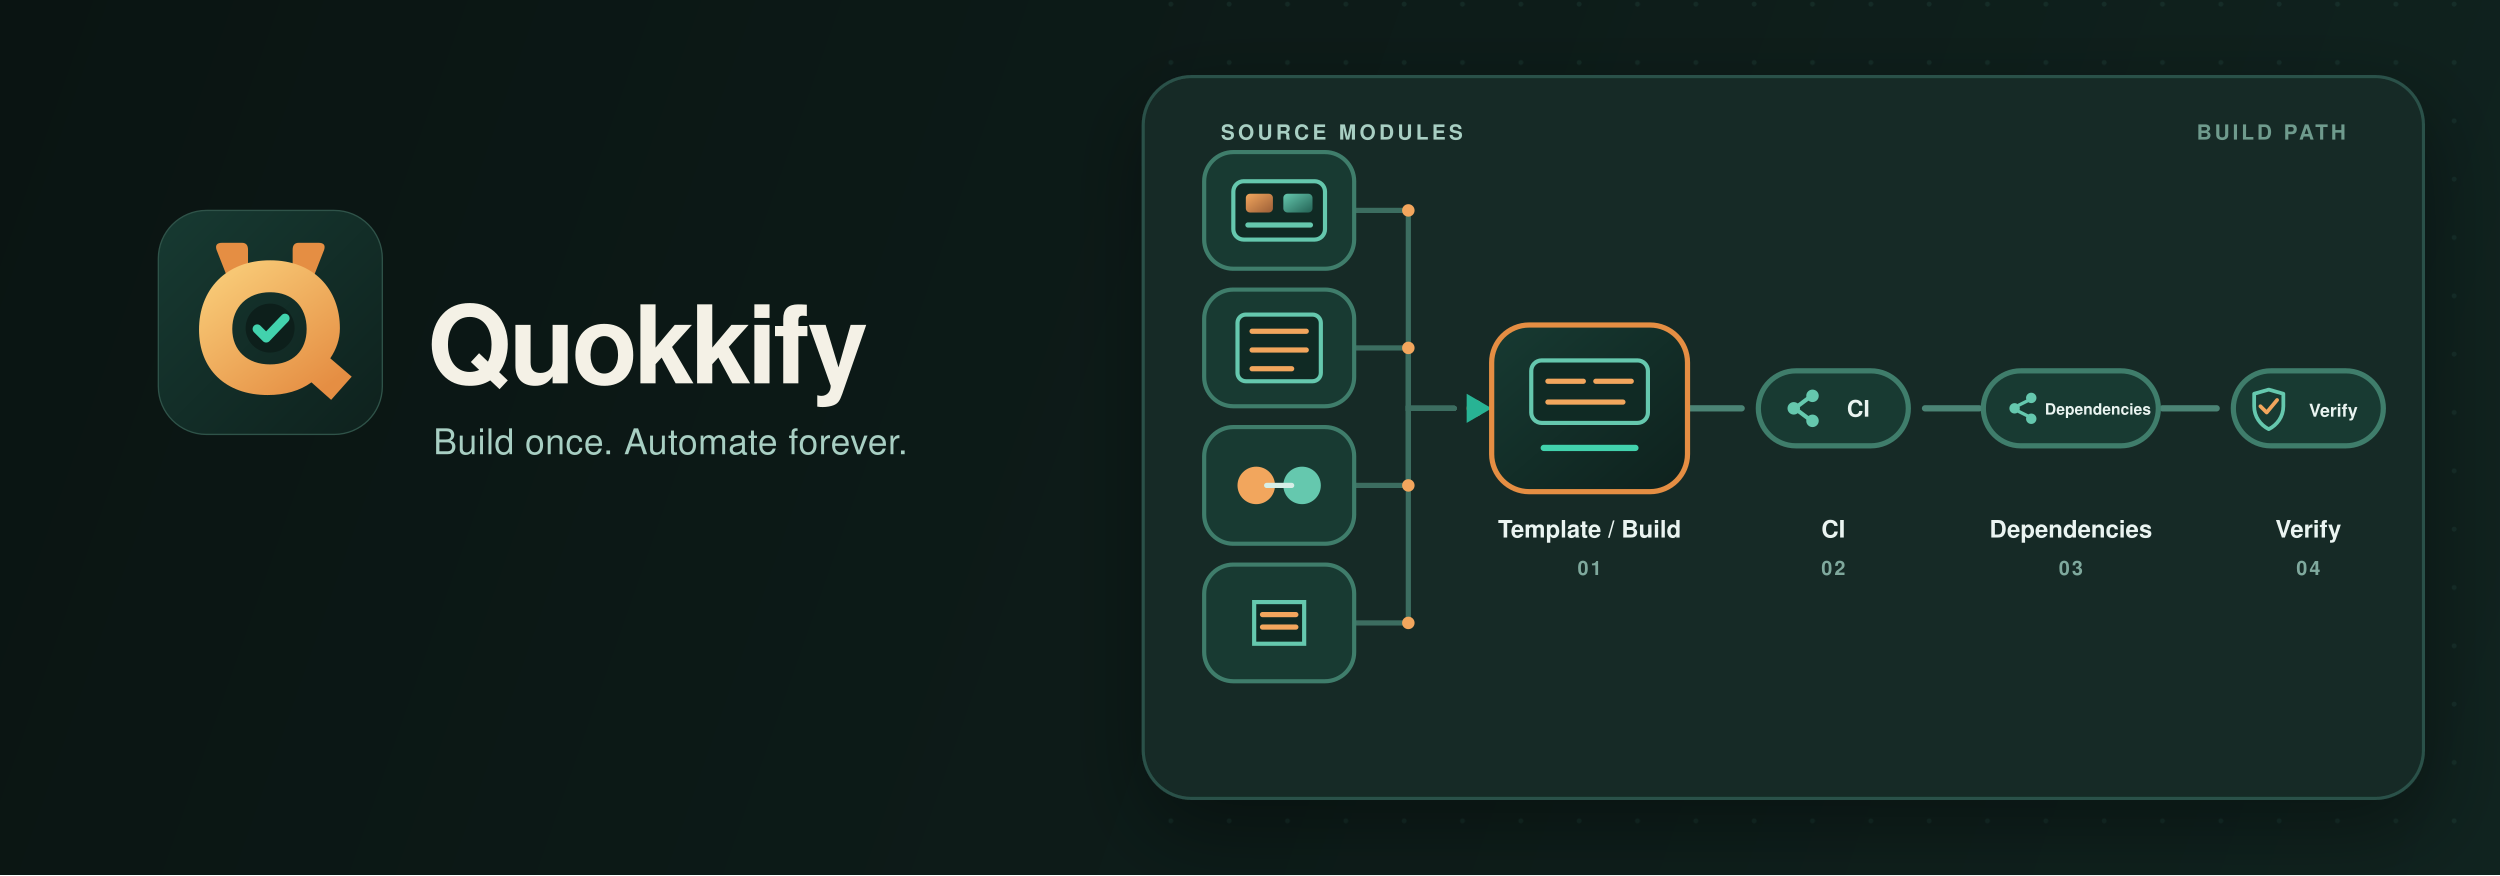
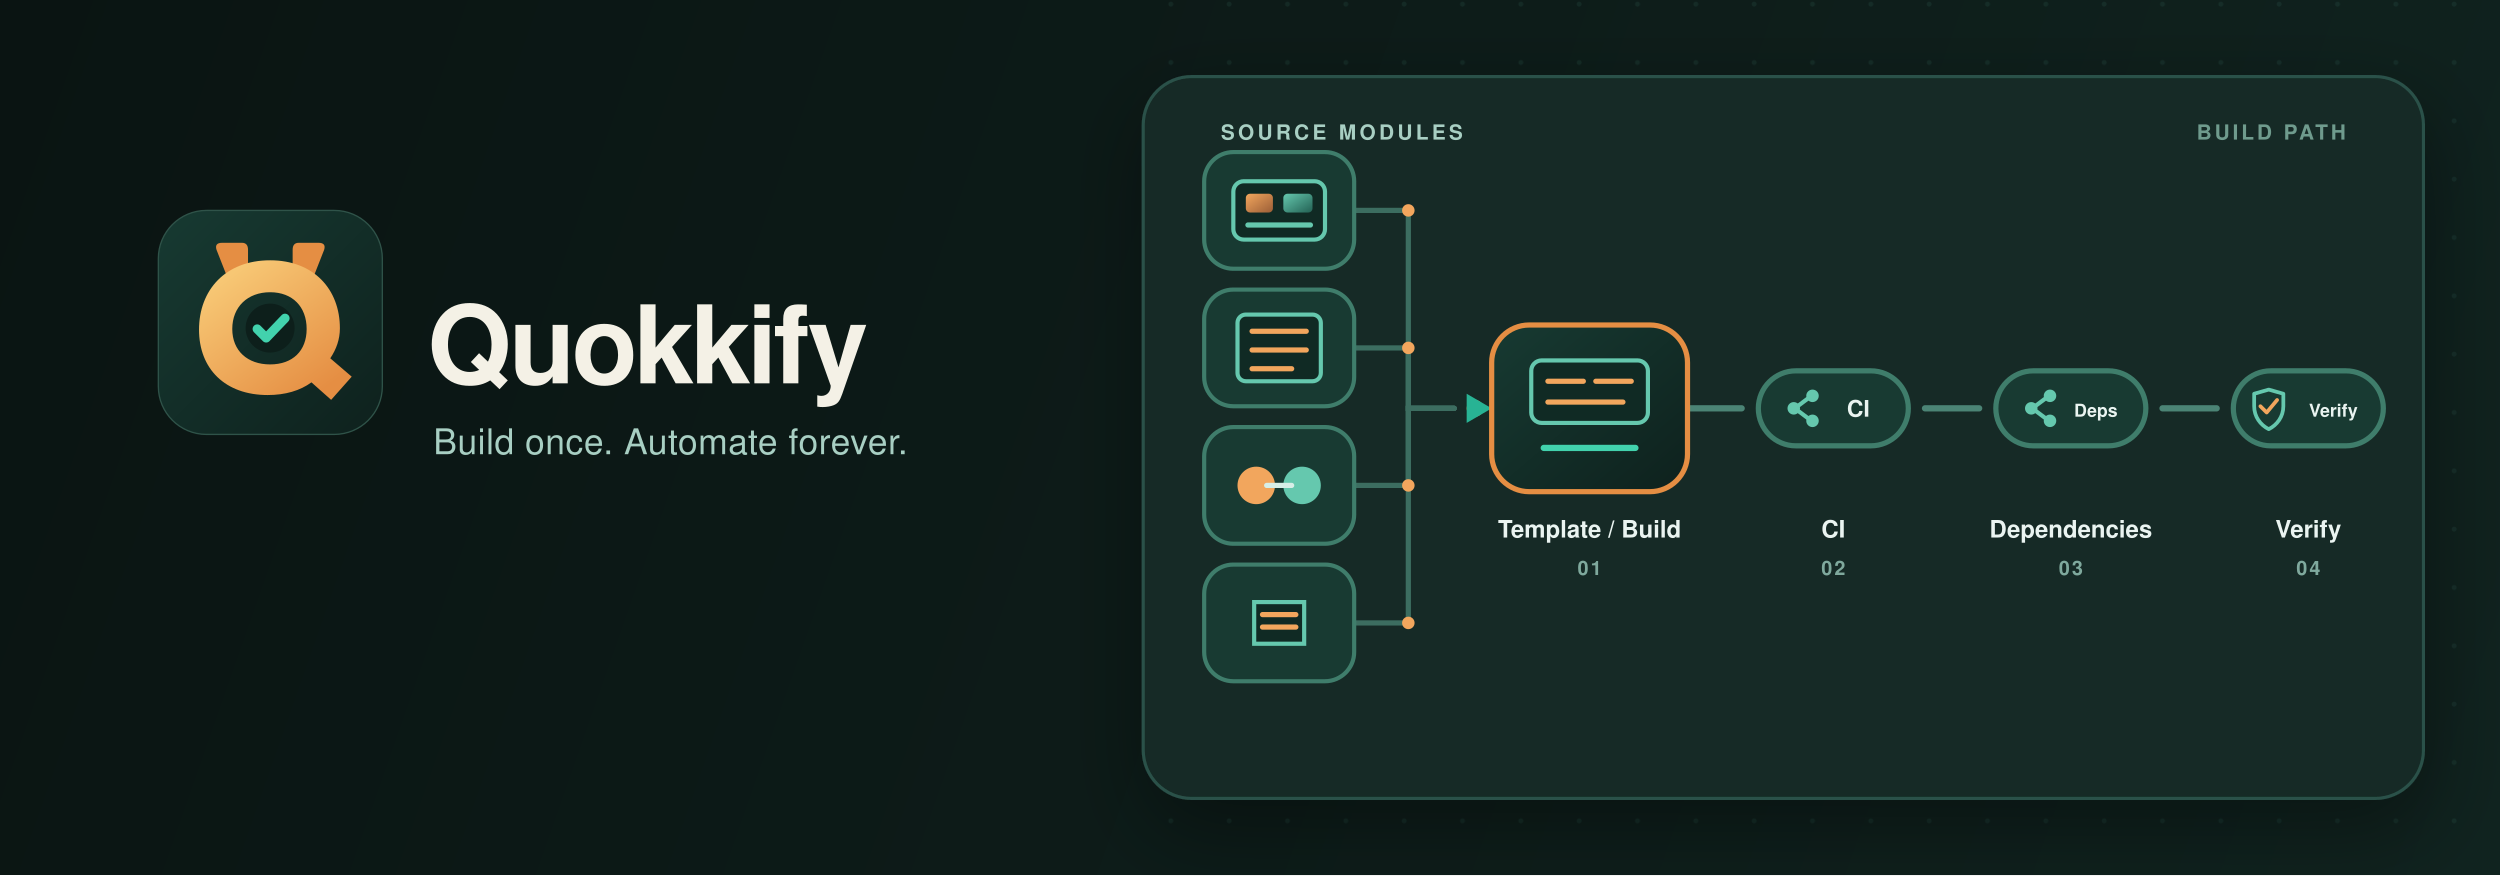
<svg xmlns="http://www.w3.org/2000/svg" width="1200" height="420" viewBox="0 0 1200 420" role="img" aria-labelledby="title desc">
  <defs>
    <linearGradient id="bg" x1="0" y1="0" x2="1200" y2="420" gradientUnits="userSpaceOnUse">
      <stop offset="0" stop-color="#0A1412" />
      <stop offset="1" stop-color="#10231F" />
    </linearGradient>
    <radialGradient id="warm" cx="0" cy="0" r="1" gradientTransform="translate(232 205) rotate(90) scale(250)">
      <stop stop-color="#F5B85E" stop-opacity=".16" />
      <stop offset="1" stop-color="#F5B85E" stop-opacity="0" />
    </radialGradient>
    <linearGradient id="tile" x1="0" y1="0" x2="1" y2="1">
      <stop offset="0" stop-color="#173a32" />
      <stop offset="1" stop-color="#0e211d" />
    </linearGradient>
    <linearGradient id="q" x1="0.18" y1="0.12" x2="0.82" y2="0.92">
      <stop offset="0" stop-color="#f7c774" />
      <stop offset="1" stop-color="#e58e43" />
    </linearGradient>
    <linearGradient id="flow" x1="0" y1="0" x2="1" y2="0">
      <stop offset="0" stop-color="#e58e43" />
      <stop offset="1" stop-color="#28b394" />
    </linearGradient>
    <linearGradient id="thumbA" x1="0" y1="0" x2="1" y2="1">
      <stop stop-color="#F2A65D" />
      <stop offset="1" stop-color="#9B5E37" />
    </linearGradient>
    <linearGradient id="thumbB" x1="0" y1="0" x2="1" y2="1">
      <stop stop-color="#65C8AE" />
      <stop offset="1" stop-color="#236154" />
    </linearGradient>
    <filter id="shadow" x="-30%" y="-30%" width="160%" height="180%">
      <feDropShadow dy="14" stdDeviation="20" flood-color="#000000" flood-opacity=".38" />
    </filter>
    <pattern id="dots" width="28" height="28" patternUnits="userSpaceOnUse">
      <circle cx="2" cy="2" r="1.2" fill="#65C8AE" opacity=".08" />
    </pattern>
  </defs>
  <rect width="1200" height="420" fill="url(#bg)" />
  <rect width="1200" height="420" fill="url(#warm)" />
  <rect x="548" width="652" height="420" fill="url(#dots)" />
  <g transform="translate(76,101) scale(0.105)" aria-label="Quokkify Q monogram">
    <rect width="1024" height="1024" rx="220" fill="url(#tile)" stroke="#2f5349" stroke-width="6" />
    <path d="M310 292L266 180Q256 148 292 148H382Q410 148 410 180V270Z" fill="#e58e43" />
    <path d="M714 292L758 180Q768 148 732 148H642Q614 148 614 180V270Z" fill="#e58e43" />
    <path d="M511 228C306 228 186 365 186 545C186 725 306 844 500 844C580 844 648 824 700 786L790 866L884 760L786 676C814 634 830 589 830 539C830 360 710 228 511 228ZM511 374C614 374 678 441 678 542C678 642 614 704 511 704C408 704 338 642 338 542C338 441 408 374 511 374Z" fill="url(#q)" />
    <circle cx="511" cy="538" r="112" fill="#0d1f1b" />
    <path d="M452 542L493 583L579 493" fill="none" stroke="#42d2ad" stroke-width="42" stroke-linecap="round" stroke-linejoin="round" />
  </g>
  <g font-family="'Segoe UI', system-ui, -apple-system, Helvetica, Arial, sans-serif">
    <text x="205" y="184" font-size="52" font-weight="800" letter-spacing="-1.8" fill="#F4F1E6">Quokkify</text>
    <text x="208" y="218" font-size="17" font-weight="500" letter-spacing=".25" fill="#A8CFC3">Build once. Automate forever.</text>
  </g>
  <g filter="url(#shadow)">
    <rect x="548" y="36" width="616" height="348" rx="24" fill="#132A25" />
    <rect x="548.75" y="36.75" width="614.5" height="346.5" rx="23.25" fill="none" stroke="#79CDB7" stroke-opacity=".24" stroke-width="1.5" />
  </g>
  <g font-family="'Segoe UI', system-ui, -apple-system, Helvetica, Arial, sans-serif">
    <text x="586" y="67" font-size="10" font-weight="800" letter-spacing="1.6" fill="#A8CFC3">SOURCE MODULES</text>
    <text x="1126" y="67" text-anchor="end" font-size="10" font-weight="700" letter-spacing="1.4" fill="#6F9B8D">BUILD PATH</text>
    <g stroke="#3C6D60" stroke-width="2.5" stroke-linecap="round" fill="none">
      <path d="M650 101H676V196H698" />
      <path d="M650 167H676V196H698" />
      <path d="M650 233H676V196H698" />
      <path d="M650 299H676V196H698" />
    </g>
    <g fill="#F2A65D">
      <circle cx="676" cy="101" r="3" />
      <circle cx="676" cy="167" r="3" />
      <circle cx="676" cy="233" r="3" />
      <circle cx="676" cy="299" r="3" />
    </g>
    <g>
      <g transform="translate(578 73)">
        <rect width="72" height="56" rx="14" fill="#183A32" stroke="#3F7D6B" stroke-width="2" />
        <rect x="14" y="14" width="44" height="28" rx="5" fill="#102A24" stroke="#65C8AE" stroke-width="2" />
        <rect x="20" y="20" width="13" height="9" rx="2" fill="url(#thumbA)" />
        <rect x="38" y="20" width="14" height="9" rx="2" fill="url(#thumbB)" />
        <path d="M21 35H51" stroke="#65C8AE" stroke-width="2.5" stroke-linecap="round" />
      </g>
      <g transform="translate(578 139)">
        <rect width="72" height="56" rx="14" fill="#183A32" stroke="#3F7D6B" stroke-width="2" />
        <rect x="16" y="12" width="40" height="32" rx="4" fill="#102A24" stroke="#65C8AE" stroke-width="2" />
        <path d="M23 20H49M23 29H49M23 38H42" stroke="#F2A65D" stroke-width="2.5" stroke-linecap="round" />
      </g>
      <g transform="translate(578 205)">
        <rect width="72" height="56" rx="14" fill="#183A32" stroke="#3F7D6B" stroke-width="2" />
        <circle cx="25" cy="28" r="9" fill="#F2A65D" />
        <circle cx="47" cy="28" r="9" fill="#65C8AE" />
        <path d="M30 28H42" stroke="#D7EEE7" stroke-width="2.5" stroke-linecap="round" />
      </g>
      <g transform="translate(578 271)">
        <rect width="72" height="56" rx="14" fill="#183A32" stroke="#3F7D6B" stroke-width="2" />
        <path d="M24 18H48V38H24Z" fill="#102A24" stroke="#65C8AE" stroke-width="2" />
        <path d="M28 24H44M28 30H44" stroke="#F2A65D" stroke-width="2.5" stroke-linecap="round" />
      </g>
    </g>
    <path d="M698 196H716" fill="none" stroke="url(#flow)" stroke-width="4" stroke-linecap="round" />
    <path d="M810 196H836M924 196H950M1038 196H1064" fill="none" stroke="#4B8475" stroke-width="3" stroke-linecap="round" />
    <circle cx="708" cy="196" r="4" fill="#E58E43" />
    <path d="M704 189L716 196L704 203Z" fill="#28B394" />
    <g transform="translate(716 156)">
      <rect width="94" height="80" rx="18" fill="url(#tile)" stroke="#E58E43" stroke-width="2.5" />
      <rect x="19" y="17" width="56" height="30" rx="5" fill="#102A24" stroke="#65C8AE" stroke-width="2" />
      <path d="M27 27H44M50 27H67M27 37H63" stroke="#F2A65D" stroke-width="2.5" stroke-linecap="round" />
      <path d="M25 59H69" stroke="#42D2AD" stroke-width="3" stroke-linecap="round" />
    </g>
    <g transform="translate(836 156)">
      <rect x="8" y="22" width="72" height="36" rx="18" fill="#183A32" stroke="#3F7D6B" stroke-width="2.5" />
      <circle cx="25" cy="40" r="3" fill="#65C8AE" />
      <circle cx="34" cy="34" r="3" fill="#65C8AE" />
      <circle cx="34" cy="46" r="3" fill="#65C8AE" />
      <path d="M27.5 38.5L31.5 35.5M27.5 41.5L31.5 44.5" fill="none" stroke="#65C8AE" stroke-width="2" stroke-linecap="round" />
      <text x="56" y="44" text-anchor="middle" fill="#EAF4F1" font-size="11" font-weight="800">CI</text>
    </g>
    <g transform="translate(950 156)">
-       <rect x="2" y="22" width="84" height="36" rx="18" fill="#183A32" stroke="#3F7D6B" stroke-width="2.5" />
-       <circle cx="17" cy="40" r="2.5" fill="#65C8AE" />
-       <circle cx="25" cy="35" r="2.5" fill="#65C8AE" />
-       <circle cx="25" cy="45" r="2.5" fill="#65C8AE" />
-       <path d="M19 38.5L23 36.5M19 41.5L23 43.5" fill="none" stroke="#65C8AE" stroke-width="1.6" stroke-linecap="round" />
-       <text x="57" y="43" text-anchor="middle" fill="#EAF4F1" font-size="7.5" font-weight="800">Dependencies</text>
+       <rect x="8" y="22" width="72" height="36" rx="18" fill="#183A32" stroke="#3F7D6B" stroke-width="2.5" />
+       <circle cx="25" cy="40" r="3" fill="#65C8AE" />
+       <circle cx="34" cy="34" r="3" fill="#65C8AE" />
+       <circle cx="34" cy="46" r="3" fill="#65C8AE" />
+       <path d="M27.5 38.5L31.5 35.5M27.5 41.5L31.5 44.5" fill="none" stroke="#65C8AE" stroke-width="2" stroke-linecap="round" />
+       <text x="56" y="44" text-anchor="middle" fill="#EAF4F1" font-size="8.5" font-weight="800">Deps</text>
    </g>
    <g transform="translate(1064 156)">
      <rect x="8" y="22" width="72" height="36" rx="18" fill="#183A32" stroke="#3F7D6B" stroke-width="2.5" />
      <path d="M25 31L32 33V39C32 44 29 48 25 50C21 48 18 44 18 39V33Z" fill="none" stroke="#65C8AE" stroke-width="1.8" stroke-linejoin="round" />
      <path d="M21 39L24 42L29 36" fill="none" stroke="#F2A65D" stroke-width="1.8" stroke-linecap="round" stroke-linejoin="round" />
      <text x="56" y="44" text-anchor="middle" fill="#EAF4F1" font-size="8.5" font-weight="800">Verify</text>
    </g>
    <g fill="#EAF4F1" font-size="11.5" font-weight="750" text-anchor="middle">
      <text x="763" y="258">Template / Build</text>
      <text x="880" y="258">CI</text>
      <text x="994" y="258">Dependencies</text>
      <text x="1108" y="258">Verify</text>
    </g>
    <g fill="#7FA99D" font-size="9.5" font-weight="700" letter-spacing="1" text-anchor="middle">
      <text x="763" y="276">01</text>
      <text x="880" y="276">02</text>
      <text x="994" y="276">03</text>
      <text x="1108" y="276">04</text>
    </g>
  </g>
</svg>
